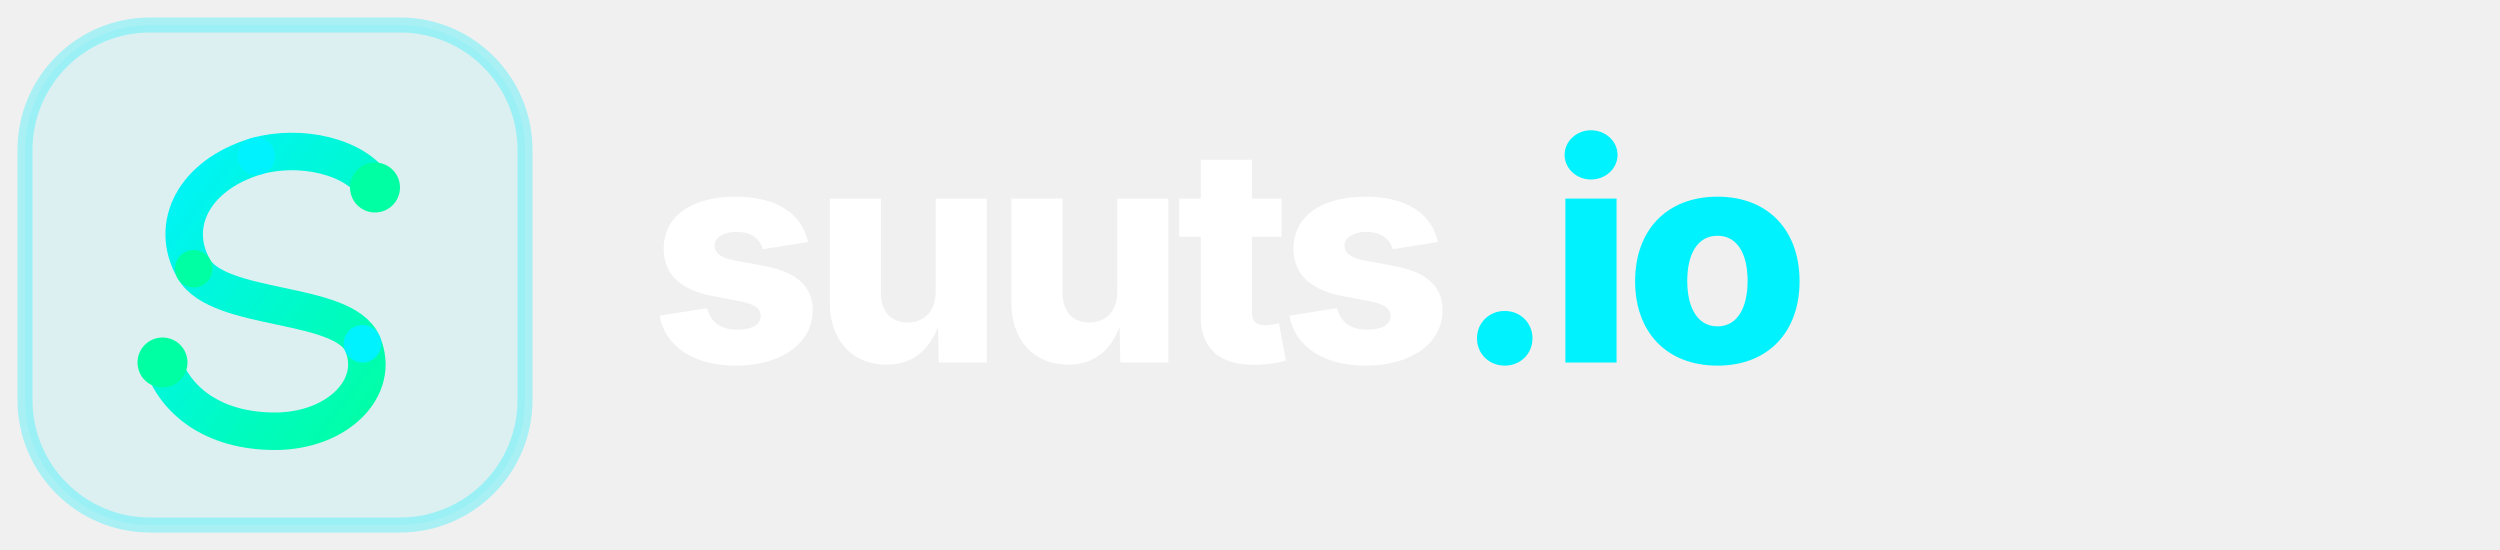
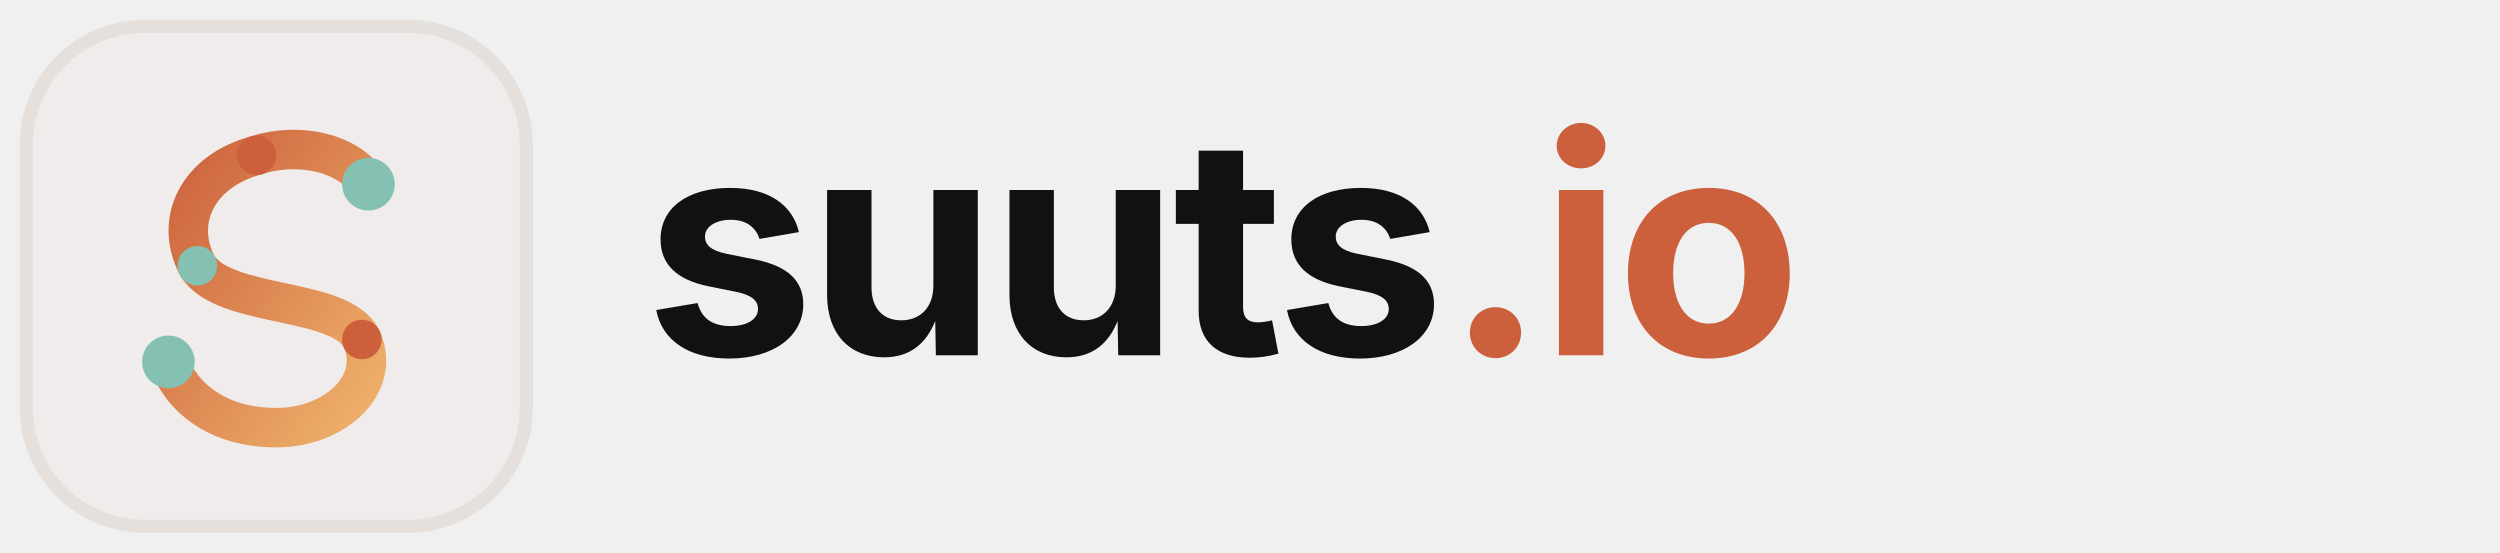
- <svg xmlns="http://www.w3.org/2000/svg" viewBox="0 0 200 44" width="200" height="44">
+ <svg xmlns="http://www.w3.org/2000/svg" viewBox="0 0 190 42" width="190" height="42">
  <defs>
-     <linearGradient id="logoGrad" x1="0%" y1="0%" x2="100%" y2="100%">
-       <stop offset="0%" stop-color="#00F2FE" />
-       <stop offset="100%" stop-color="#00FFA3" />
+     <linearGradient id="brandGrad" x1="0%" y1="0%" x2="100%" y2="100%">
+       <stop offset="0%" stop-color="#cc603c" />
+       <stop offset="100%" stop-color="#efb26b" />
    </linearGradient>
-     <filter id="logoGlow" x="-20%" y="-20%" width="140%" height="140%">
-       <feGaussianBlur stdDeviation="2" result="blur" />
-       <feComposite in="SourceGraphic" in2="blur" operator="over" />
-     </filter>
  </defs>
  <g transform="translate(2, 2)">
-     <rect width="40" height="40" rx="10" fill="rgba(0, 242, 254, 0.08)" stroke="rgba(0, 242, 254, 0.3)" stroke-width="1.2" />
-     <path d="M28 13C26.5 10.5 22 9.5 18.5 10.5C13.5 12 11.5 16 13.5 19.5C15.5 23 25.5 22 27 25.5C28.5 29 25 32.5 20 32.5C15 32.5 12 30 11 27" fill="none" stroke="url(#logoGrad)" stroke-width="3" stroke-linecap="round" stroke-linejoin="round" />
-     <circle cx="28" cy="13" r="2" fill="#00FFA3" />
-     <circle cx="18.5" cy="10.5" r="1.5" fill="#00F2FE" />
-     <circle cx="13.5" cy="19.5" r="1.5" fill="#00FFA3" />
-     <circle cx="27" cy="25.5" r="1.5" fill="#00F2FE" />
-     <circle cx="11" cy="27" r="2" fill="#00FFA3" />
+     <rect width="38" height="38" rx="9" fill="#f0eceb" stroke="#e5e0dc" stroke-width="1" />
+     <path d="M26 12C24.5 9.5 20.5 8.8 17.5 9.8C13 11 11.2 14.8 13 18.2C15 21.5 24 20.5 25.5 23.8C27 27.2 23.5 30.5 19 30.5C14.5 30.5 11.8 28.2 10.8 25.5" fill="none" stroke="url(#brandGrad)" stroke-width="3" stroke-linecap="round" stroke-linejoin="round" />
+     <circle cx="26" cy="12" r="2" fill="#85c1b2" />
+     <circle cx="17.5" cy="9.8" r="1.5" fill="#cc603c" />
+     <circle cx="13" cy="18.2" r="1.5" fill="#85c1b2" />
+     <circle cx="25.5" cy="23.8" r="1.5" fill="#cc603c" />
+     <circle cx="10.8" cy="25.5" r="2" fill="#85c1b2" />
  </g>
-   <text x="52" y="29" font-family="'Space Grotesk', 'Plus Jakarta Sans', system-ui, -apple-system, sans-serif" font-size="24" font-weight="800" letter-spacing="-0.03em" fill="#FFFFFF">
-     suuts<tspan fill="#00F2FE">.io</tspan>
+   <text x="49" y="27" font-family="'Archivo', 'Plus Jakarta Sans', system-ui, -apple-system, sans-serif" font-size="23" font-weight="700" letter-spacing="-0.02em" fill="#111111">
+     suuts<tspan fill="#cc603c">.io</tspan>
  </text>
</svg>
